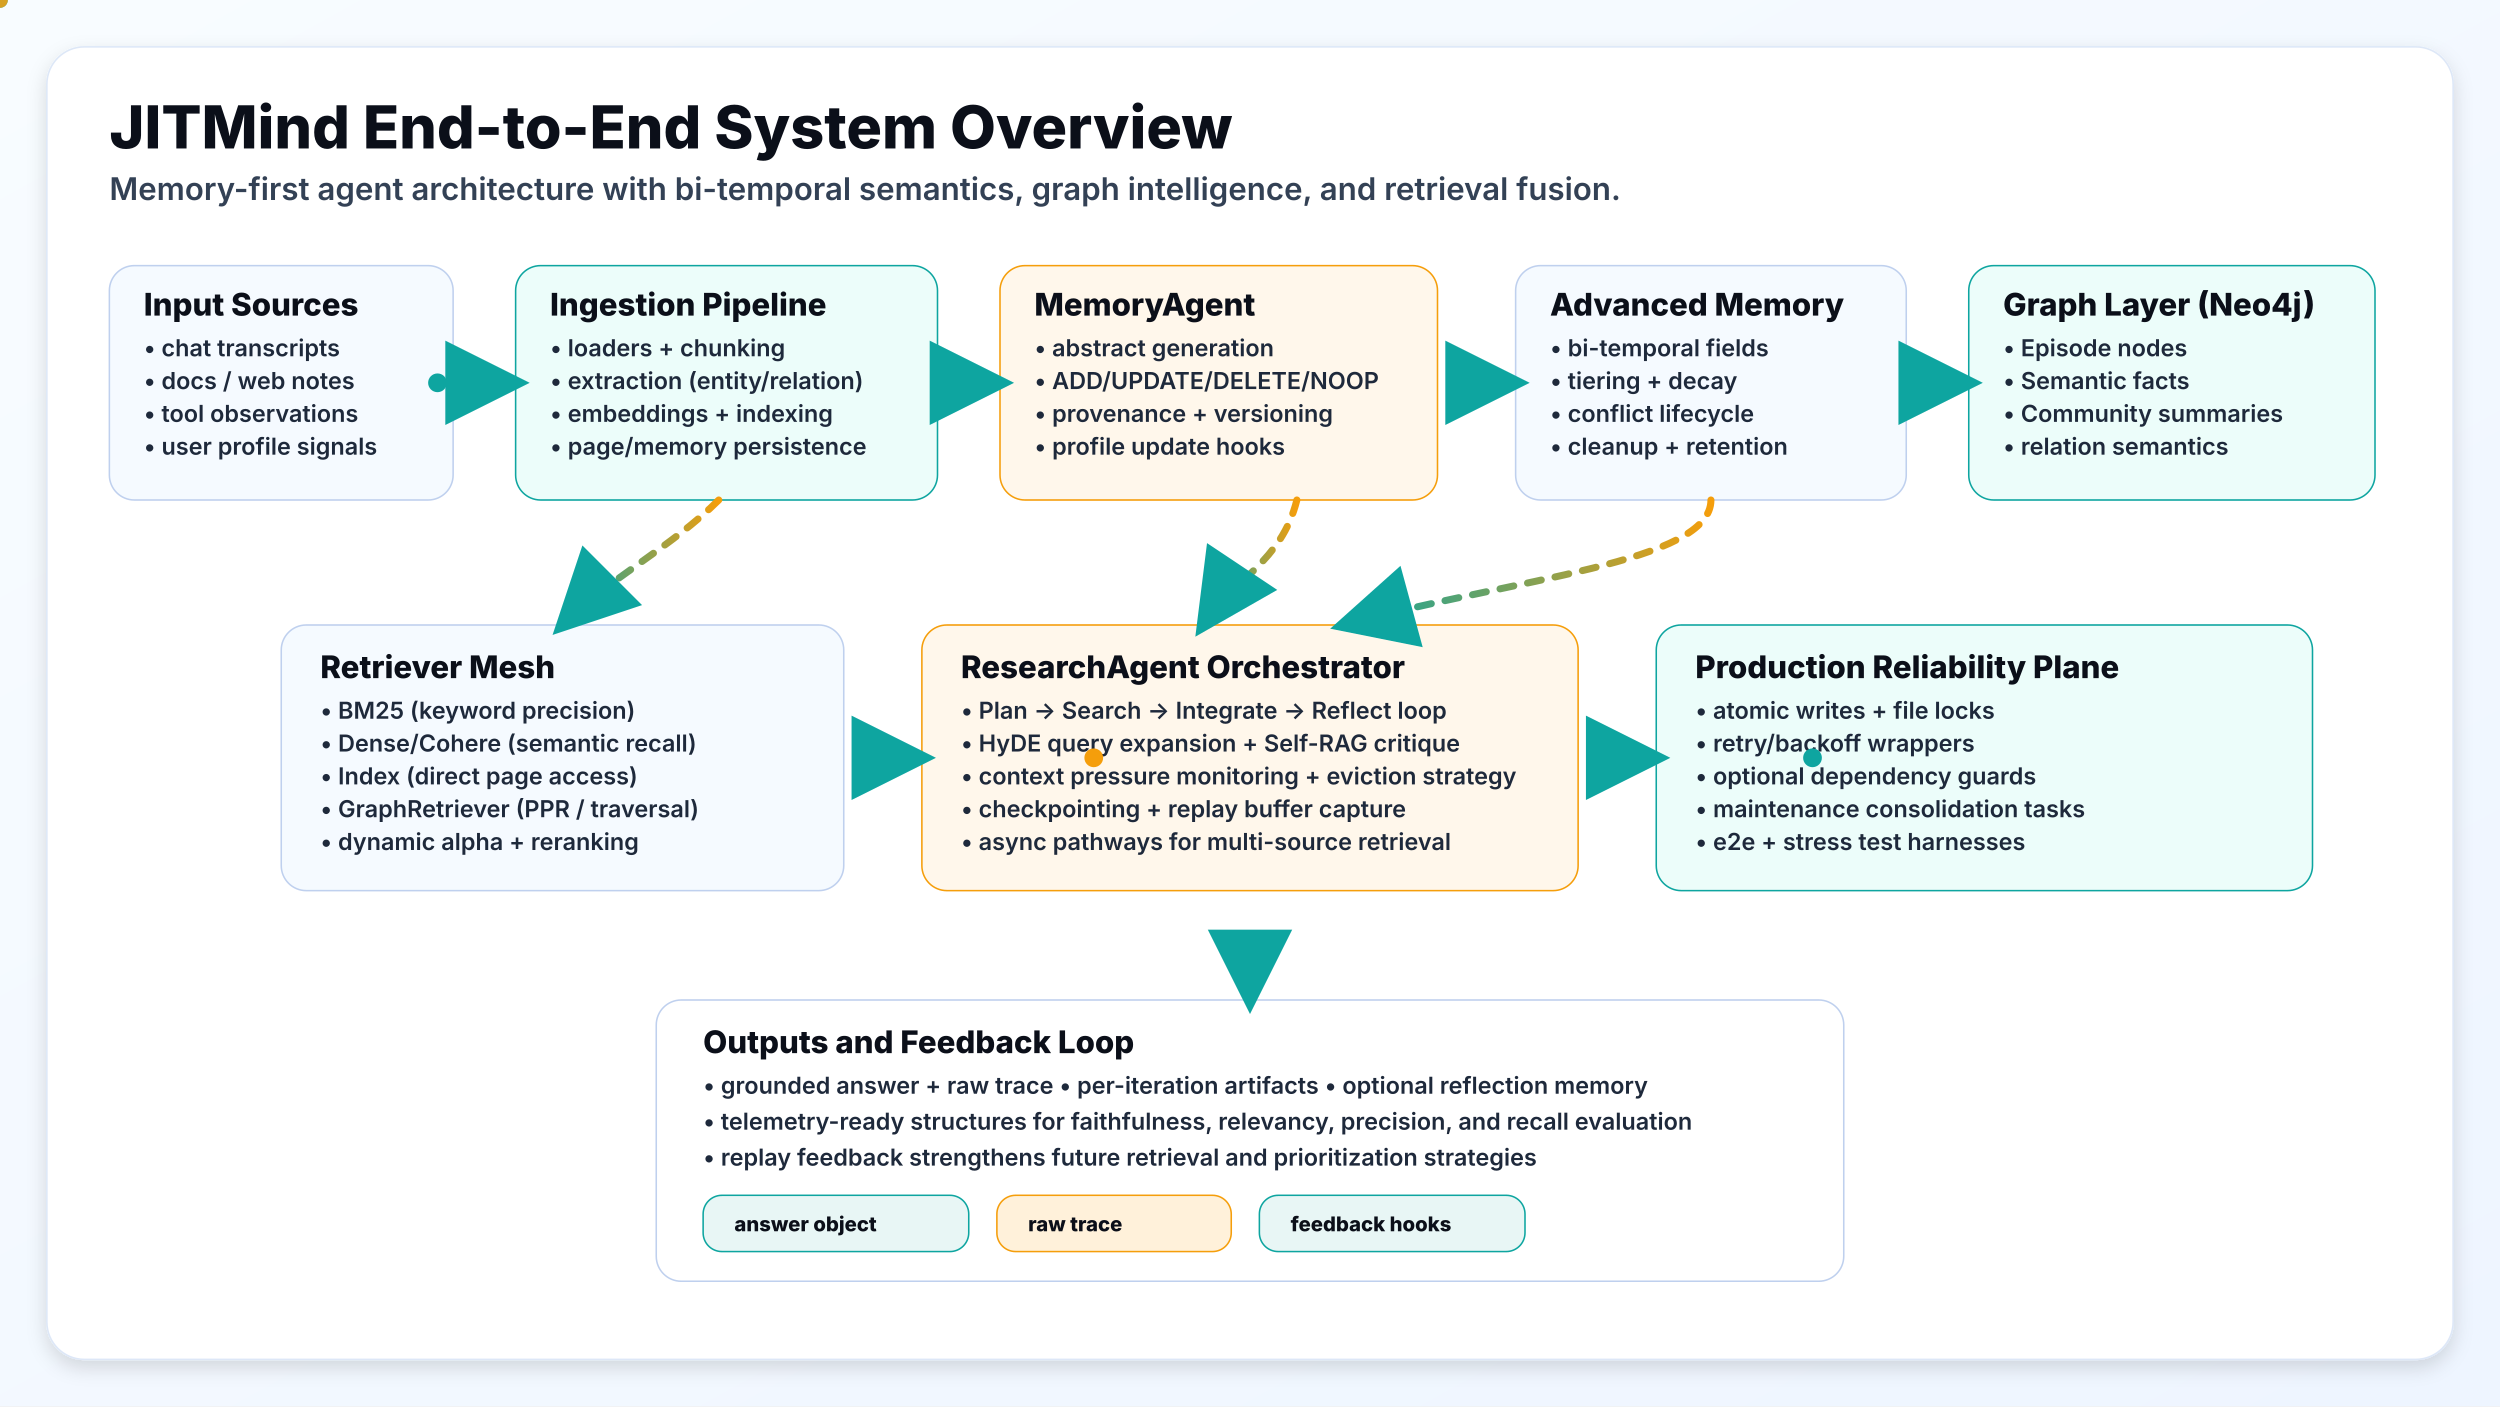
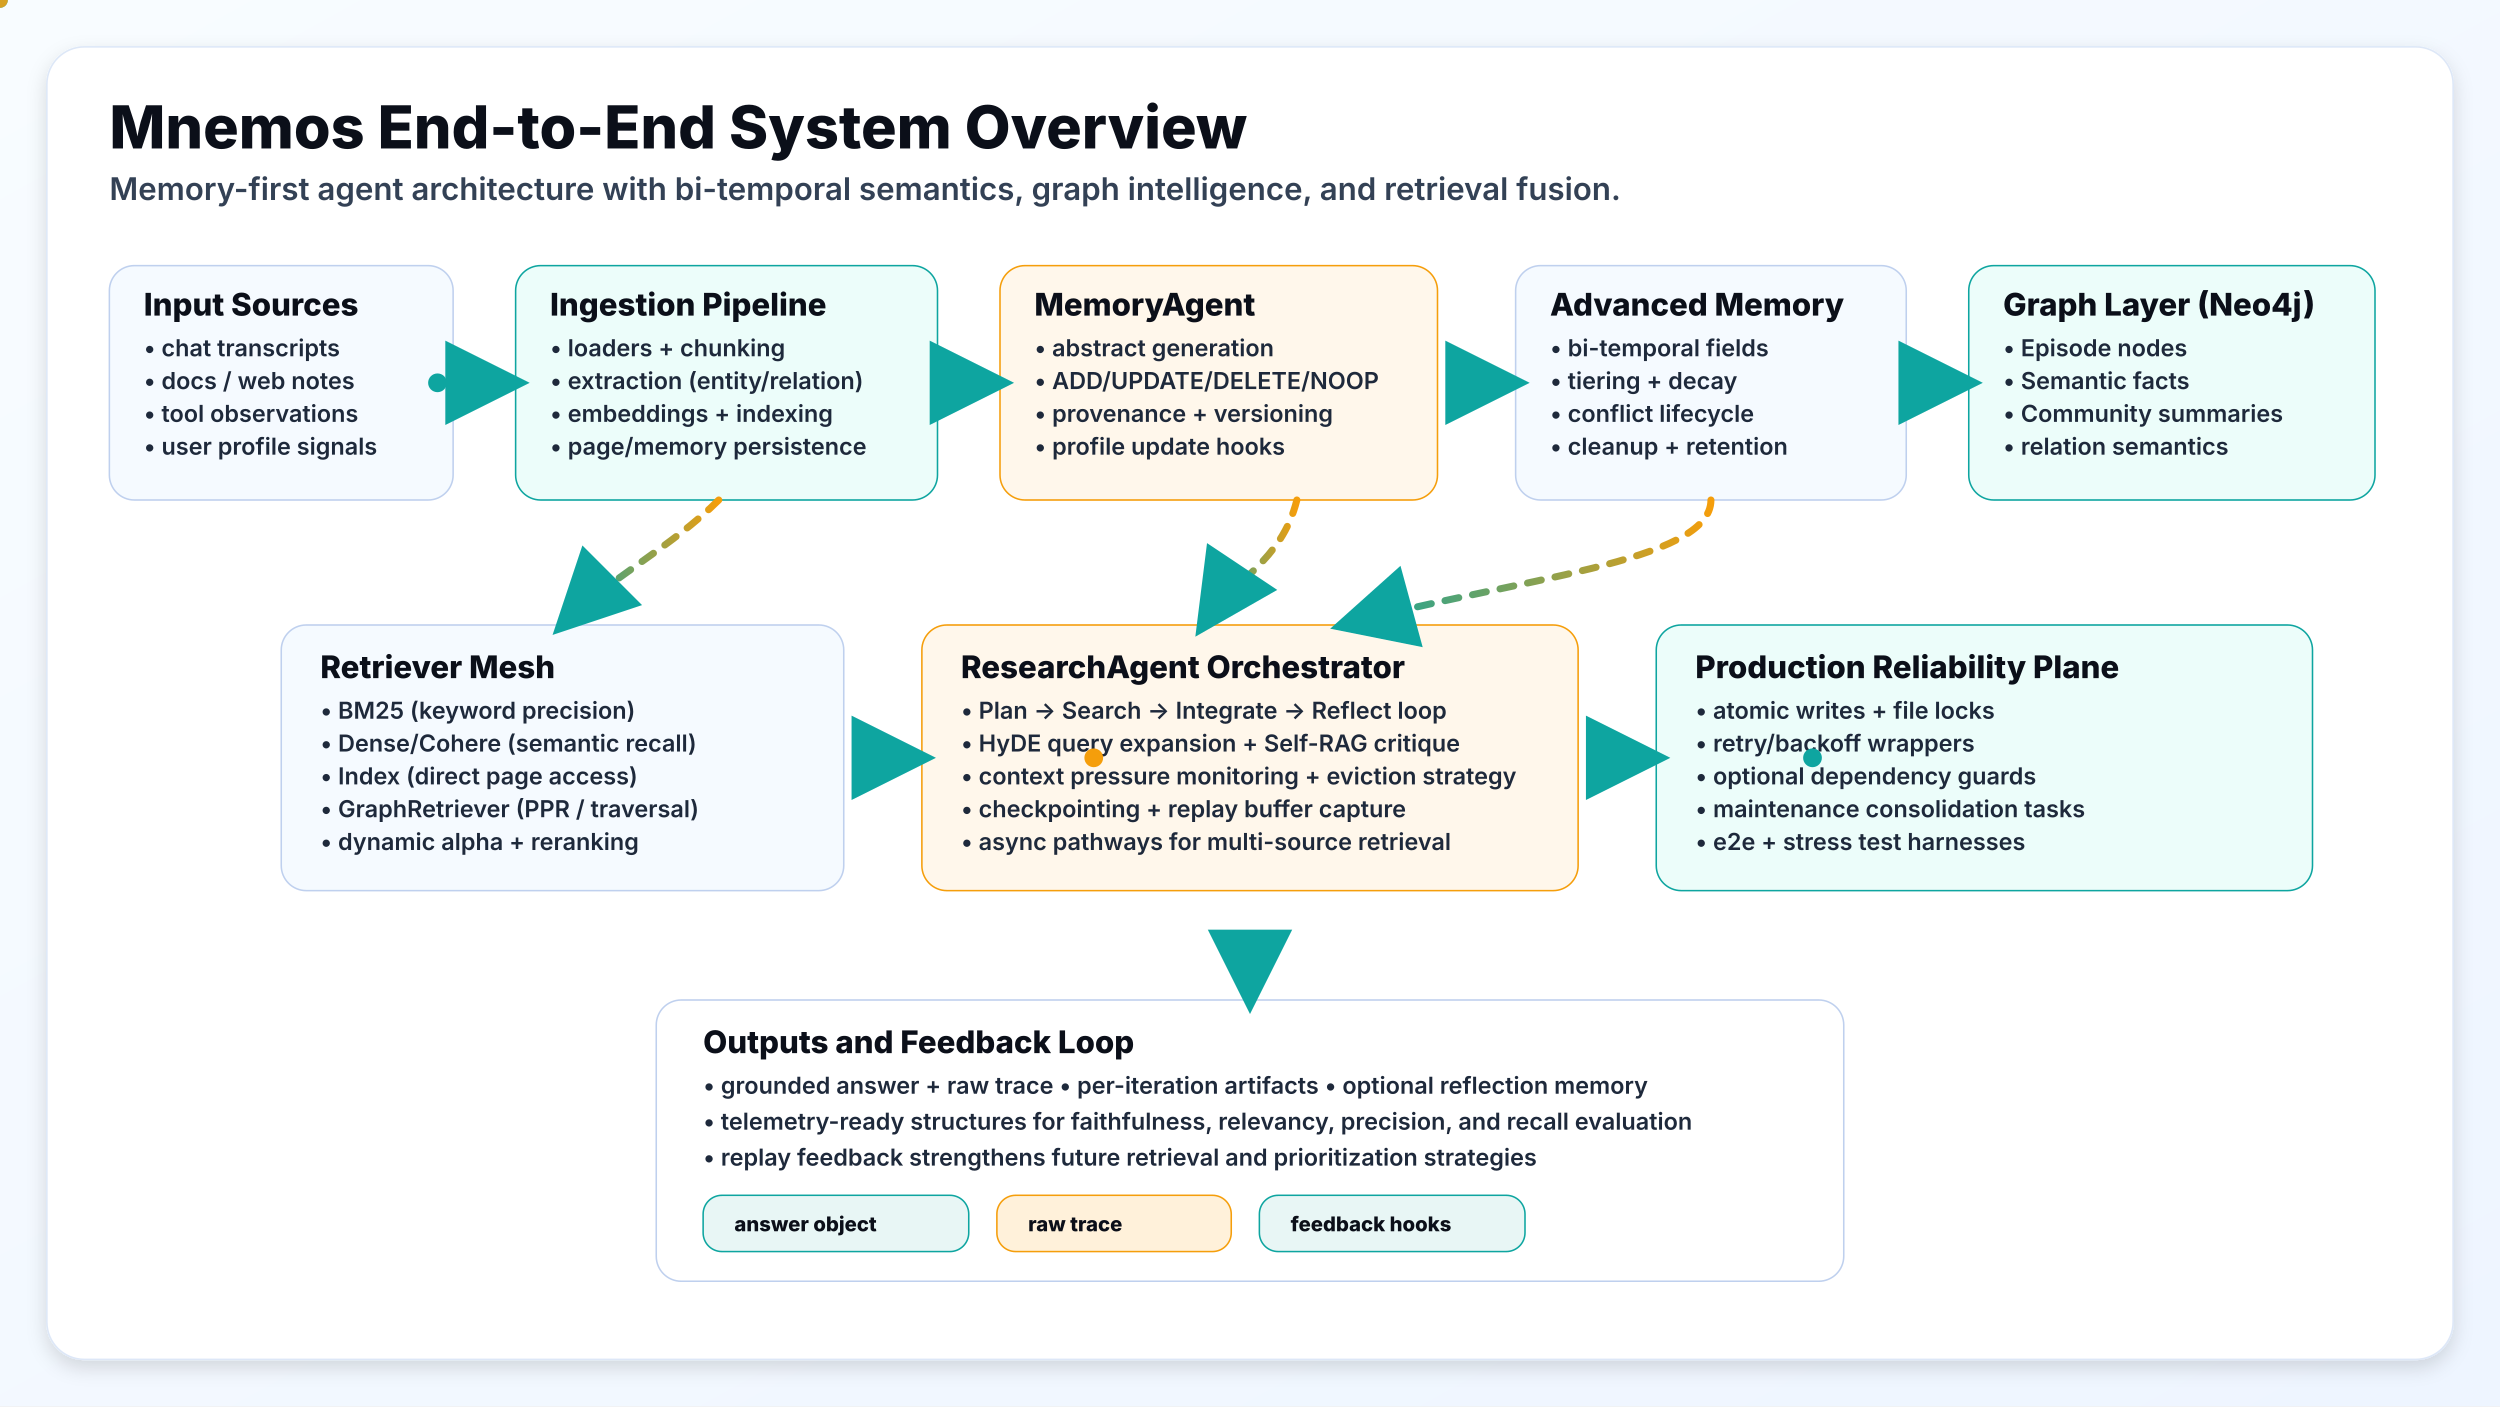
<svg xmlns="http://www.w3.org/2000/svg" width="1600" height="900" viewBox="0 0 1600 900" role="img" aria-labelledby="title desc">
  <defs>
    <linearGradient id="bg" x1="0" y1="0" x2="1" y2="1">
      <stop offset="0%" stop-color="#F8FCFF" />
      <stop offset="100%" stop-color="#EEF5FF" />
    </linearGradient>
    <linearGradient id="tealAmber" x1="0" y1="0" x2="1" y2="0">
      <stop offset="0%" stop-color="#0EA5A0" />
      <stop offset="100%" stop-color="#F59E0B" />
    </linearGradient>
    <filter id="softShadow" x="-20%" y="-20%" width="140%" height="140%">
      <feDropShadow dx="0" dy="5" stdDeviation="6" flood-color="#0B0F19" flood-opacity="0.14" />
    </filter>
    <style>
      .title { font: 800 38px Inter,Segoe UI,Arial,sans-serif; fill: #0B0F19; }
      .subtitle { font: 600 20px Inter,Segoe UI,Arial,sans-serif; fill: #334155; }
      .h { font: 800 20px Inter,Segoe UI,Arial,sans-serif; fill: #0B0F19; }
      .p { font: 600 15px Inter,Segoe UI,Arial,sans-serif; fill: #1E293B; }
      .chip { font: 800 13px Inter,Segoe UI,Arial,sans-serif; fill: #0B0F19; }
      .edge { stroke: url(#tealAmber); stroke-width: 4.5; fill: none; stroke-linecap: round; stroke-dasharray: 9 9; animation: dash 6s linear infinite; }
      .panel-a, .panel-b, .panel-c { transform-box: fill-box; transform-origin: center; }
      .panel-a { animation: floatA 6.2s ease-in-out infinite; }
      .panel-b { animation: floatB 7.3s ease-in-out infinite; }
      .panel-c { animation: floatC 8.1s ease-in-out infinite; }
      .scan { opacity: 0.28; animation: scanX 8.6s linear infinite; }
      .pulse { animation: pulse 2.4s ease-in-out infinite; }
      @keyframes dash { to { stroke-dashoffset: -160; } }
      @keyframes floatA { 0%,100% { transform: translateY(0px); } 50% { transform: translateY(-4px); } }
      @keyframes floatB { 0%,100% { transform: translateY(0px); } 50% { transform: translateY(4px); } }
      @keyframes floatC { 0%,100% { transform: translateY(0px); } 50% { transform: translateY(-3px); } }
      @keyframes scanX { 0% { transform: translateX(-260px); } 100% { transform: translateX(1700px); } }
      @keyframes pulse { 0%,100% { opacity: 0.45; } 50% { opacity: 1; } }
    </style>
    <marker id="arr" markerWidth="12" markerHeight="12" refX="10" refY="6" orient="auto">
      <path d="M0,0 L12,6 L0,12 z" fill="#0EA5A0" />
    </marker>
  </defs>
  <rect width="1600" height="900" fill="url(#bg)" />
  <rect x="30" y="30" width="1540" height="840" rx="24" fill="#FFFFFF" stroke="#DDE7F7" filter="url(#softShadow)" />
  <rect class="scan" x="-260" y="156" width="220" height="5" rx="3" fill="url(#tealAmber)" />
-   <text x="70" y="95" class="title">JITMind End-to-End System Overview</text>
+   <text x="70" y="95" class="title">Mnemos End-to-End System Overview</text>
  <text x="70" y="128" class="subtitle">Memory-first agent architecture with bi-temporal semantics, graph intelligence, and retrieval fusion.</text>
  <rect class="panel-a" x="70" y="170" width="220" height="150" rx="16" fill="#F5FAFF" stroke="#BFD0EE" />
  <text x="92" y="202" class="h">Input Sources</text>
  <text x="92" y="228" class="p">• chat transcripts</text>
  <text x="92" y="249" class="p">• docs / web notes</text>
  <text x="92" y="270" class="p">• tool observations</text>
  <text x="92" y="291" class="p">• user profile signals</text>
  <rect class="panel-b" x="330" y="170" width="270" height="150" rx="16" fill="#ECFDFA" stroke="#0EA5A0" />
  <text x="352" y="202" class="h">Ingestion Pipeline</text>
  <text x="352" y="228" class="p">• loaders + chunking</text>
  <text x="352" y="249" class="p">• extraction (entity/relation)</text>
  <text x="352" y="270" class="p">• embeddings + indexing</text>
  <text x="352" y="291" class="p">• page/memory persistence</text>
  <rect class="panel-c" x="640" y="170" width="280" height="150" rx="16" fill="#FFF7EB" stroke="#F59E0B" />
  <text x="662" y="202" class="h">MemoryAgent</text>
  <text x="662" y="228" class="p">• abstract generation</text>
  <text x="662" y="249" class="p">• ADD/UPDATE/DELETE/NOOP</text>
  <text x="662" y="270" class="p">• provenance + versioning</text>
  <text x="662" y="291" class="p">• profile update hooks</text>
  <rect class="panel-a" x="970" y="170" width="250" height="150" rx="16" fill="#F5FAFF" stroke="#BFD0EE" />
  <text x="992" y="202" class="h">Advanced Memory</text>
  <text x="992" y="228" class="p">• bi-temporal fields</text>
  <text x="992" y="249" class="p">• tiering + decay</text>
  <text x="992" y="270" class="p">• conflict lifecycle</text>
  <text x="992" y="291" class="p">• cleanup + retention</text>
  <rect class="panel-b" x="1260" y="170" width="260" height="150" rx="16" fill="#ECFDFA" stroke="#0EA5A0" />
  <text x="1282" y="202" class="h">Graph Layer (Neo4j)</text>
  <text x="1282" y="228" class="p">• Episode nodes</text>
  <text x="1282" y="249" class="p">• Semantic facts</text>
  <text x="1282" y="270" class="p">• Community summaries</text>
  <text x="1282" y="291" class="p">• relation semantics</text>
  <rect class="panel-c" x="180" y="400" width="360" height="170" rx="16" fill="#F5FAFF" stroke="#BFD0EE" />
  <text x="205" y="434" class="h">Retriever Mesh</text>
  <text x="205" y="460" class="p">• BM25 (keyword precision)</text>
  <text x="205" y="481" class="p">• Dense/Cohere (semantic recall)</text>
  <text x="205" y="502" class="p">• Index (direct page access)</text>
  <text x="205" y="523" class="p">• GraphRetriever (PPR / traversal)</text>
  <text x="205" y="544" class="p">• dynamic alpha + reranking</text>
  <rect class="panel-a" x="590" y="400" width="420" height="170" rx="16" fill="#FFF7EB" stroke="#F59E0B" />
  <text x="615" y="434" class="h">ResearchAgent Orchestrator</text>
  <text x="615" y="460" class="p">• Plan → Search → Integrate → Reflect loop</text>
  <text x="615" y="481" class="p">• HyDE query expansion + Self-RAG critique</text>
  <text x="615" y="502" class="p">• context pressure monitoring + eviction strategy</text>
  <text x="615" y="523" class="p">• checkpointing + replay buffer capture</text>
  <text x="615" y="544" class="p">• async pathways for multi-source retrieval</text>
  <rect class="panel-b" x="1060" y="400" width="420" height="170" rx="16" fill="#ECFDFA" stroke="#0EA5A0" />
  <text x="1085" y="434" class="h">Production Reliability Plane</text>
  <text x="1085" y="460" class="p">• atomic writes + file locks</text>
  <text x="1085" y="481" class="p">• retry/backoff wrappers</text>
  <text x="1085" y="502" class="p">• optional dependency guards</text>
  <text x="1085" y="523" class="p">• maintenance consolidation tasks</text>
  <text x="1085" y="544" class="p">• e2e + stress test harnesses</text>
  <rect class="panel-c" x="420" y="640" width="760" height="180" rx="16" fill="#FFFFFF" stroke="#BFD0EE" />
  <text x="450" y="674" class="h">Outputs and Feedback Loop</text>
  <text x="450" y="700" class="p">• grounded answer + raw trace • per-iteration artifacts • optional reflection memory</text>
  <text x="450" y="723" class="p">• telemetry-ready structures for faithfulness, relevancy, precision, and recall evaluation</text>
  <text x="450" y="746" class="p">• replay feedback strengthens future retrieval and prioritization strategies</text>
  <rect x="450" y="765" width="170" height="36" rx="12" fill="#E8F6F5" stroke="#0EA5A0" />
  <text x="470" y="788" class="chip">answer object</text>
  <rect x="638" y="765" width="150" height="36" rx="12" fill="#FFF1DA" stroke="#F59E0B" />
  <text x="658" y="788" class="chip">raw trace</text>
  <rect x="806" y="765" width="170" height="36" rx="12" fill="#E8F6F5" stroke="#0EA5A0" />
  <text x="826" y="788" class="chip">feedback hooks</text>
  <path class="edge" marker-end="url(#arr)" d="M290 245 C315 245, 315 245, 330 245" />
  <path class="edge" marker-end="url(#arr)" d="M600 245 C620 245, 620 245, 640 245" />
  <path class="edge" marker-end="url(#arr)" d="M920 245 C945 245, 945 245, 970 245" />
  <path class="edge" marker-end="url(#arr)" d="M1220 245 C1240 245, 1240 245, 1260 245" />
  <path class="edge" marker-end="url(#arr)" d="M1095 320 C1095 360, 970 370, 860 400" />
  <path class="edge" marker-end="url(#arr)" d="M830 320 C820 360, 790 370, 770 400" />
  <path class="edge" marker-end="url(#arr)" d="M460 320 C430 350, 390 370, 360 400" />
  <path class="edge" marker-end="url(#arr)" d="M540 485 C560 485, 565 485, 590 485" />
  <path class="edge" marker-end="url(#arr)" d="M1010 485 C1030 485, 1040 485, 1060 485" />
  <path class="edge" marker-end="url(#arr)" d="M800 570 C800 610, 800 610, 800 640" />
  <circle class="pulse" cx="280" cy="245" r="6" fill="#0EA5A0">
    <animate attributeName="r" values="5;8;5" dur="2.4s" repeatCount="indefinite" />
  </circle>
  <circle class="pulse" cx="700" cy="485" r="6" fill="#F59E0B">
    <animate attributeName="r" values="5;8;5" dur="2.1s" repeatCount="indefinite" />
  </circle>
  <circle class="pulse" cx="1160" cy="485" r="6" fill="#0EA5A0">
    <animate attributeName="r" values="5;8;5" dur="2.7s" repeatCount="indefinite" />
  </circle>
  <circle r="5" fill="#0EA5A0" opacity="0.85">
    <animateMotion dur="7.2s" repeatCount="indefinite" path="M290 245 C315 245, 315 245, 330 245 C620 245, 620 245, 640 245 C945 245, 945 245, 970 245" />
  </circle>
  <circle r="5" fill="#F59E0B" opacity="0.85">
    <animateMotion dur="6.4s" repeatCount="indefinite" path="M540 485 C560 485, 565 485, 590 485 C1030 485, 1040 485, 1060 485" />
  </circle>
</svg>
